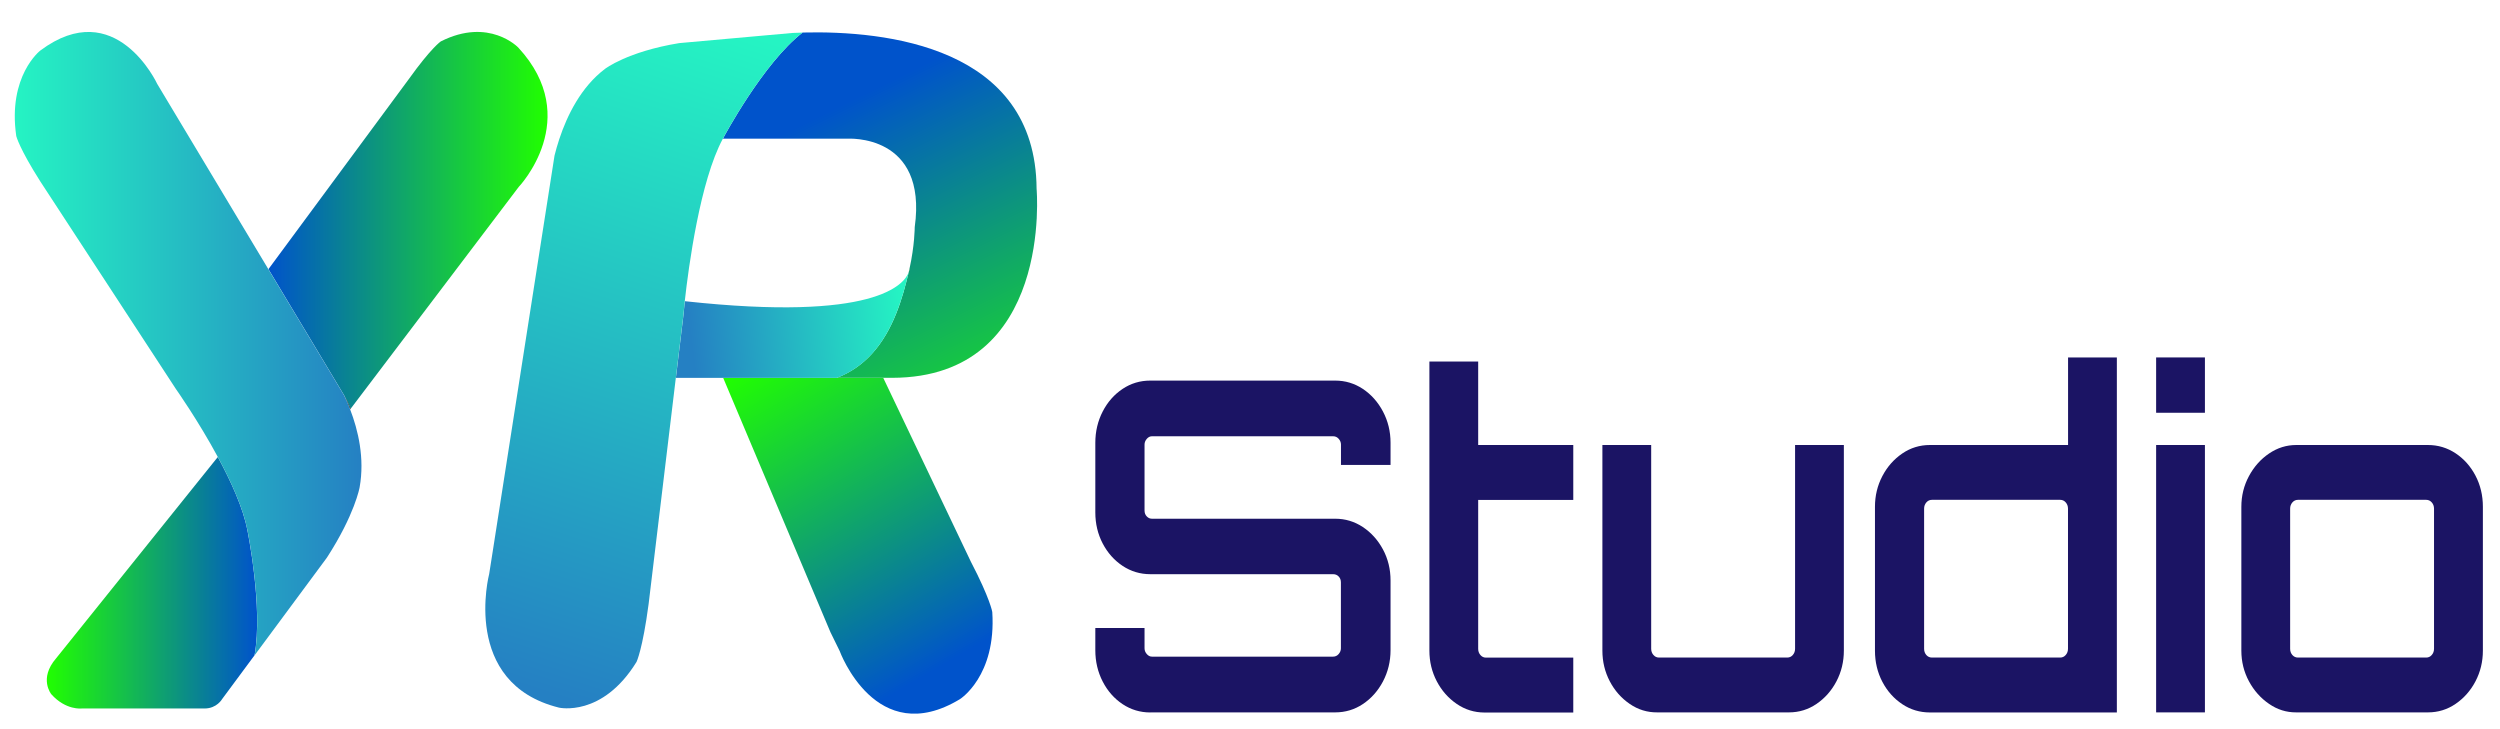
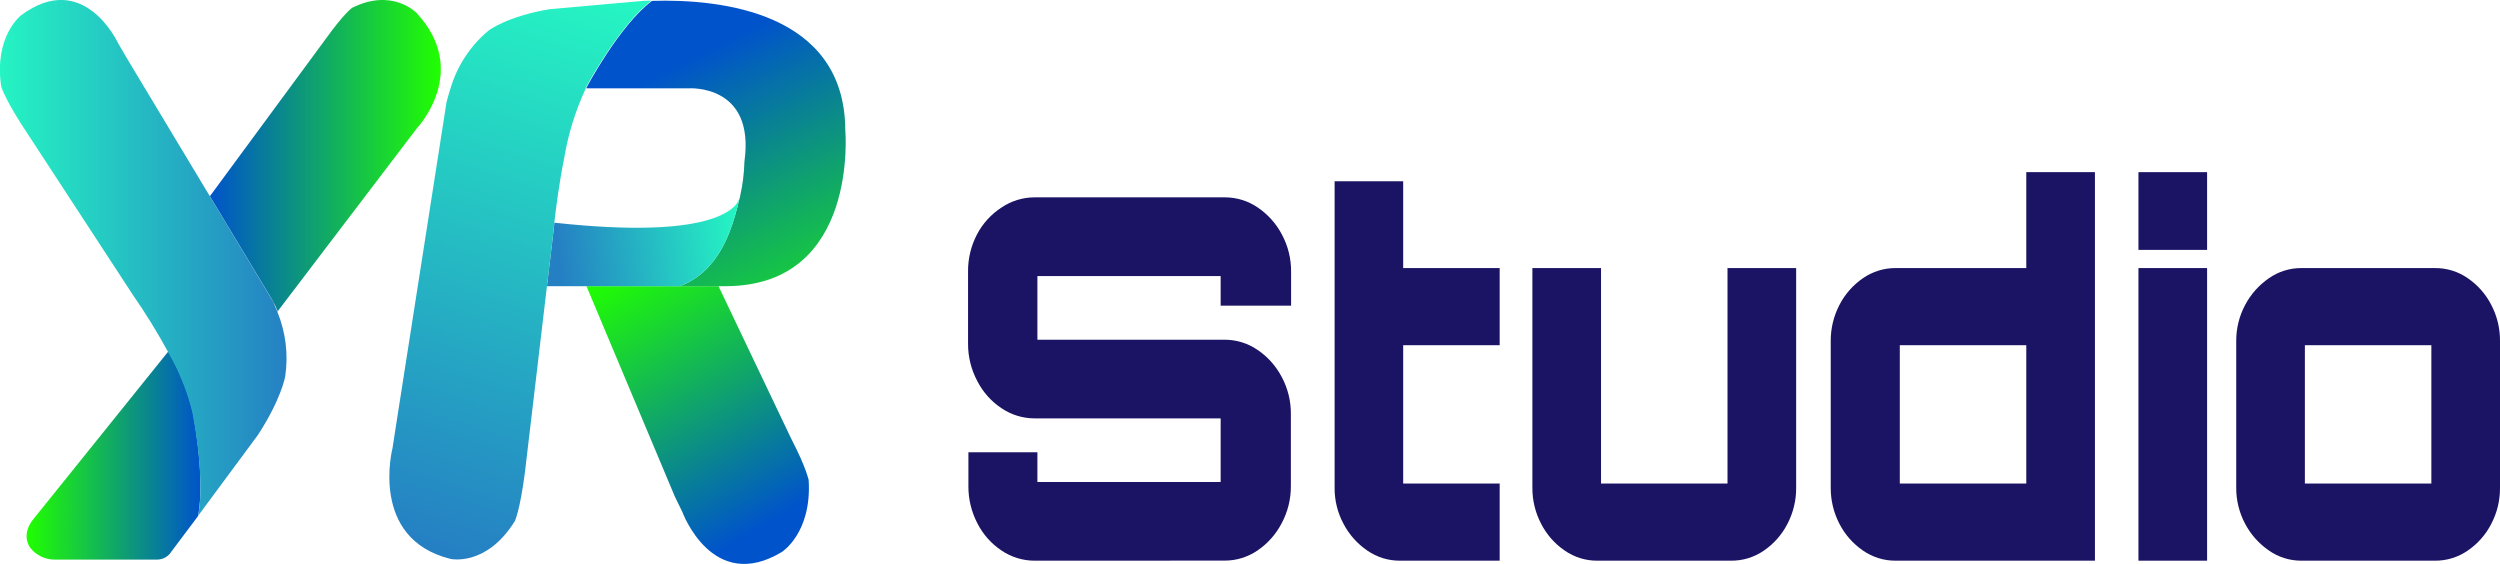
- <svg xmlns="http://www.w3.org/2000/svg" version="1.1" id="Layer_1" x="0px" y="0px" viewBox="0 0 352.02 102.58" style="enable-background:new 0 0 352.02 102.58;" xml:space="preserve">
-   <style type="text/css">
- 	.st0{fill:url(#SVGID_1_);}
- 	.st1{fill:url(#SVGID_2_);}
- 	.st2{fill:url(#SVGID_3_);}
- 	.st3{fill:none;}
- 	.st4{fill:url(#SVGID_4_);}
- 	.st5{fill:url(#SVGID_5_);}
- 	.st6{fill:url(#SVGID_6_);}
- 	.st7{fill:url(#SVGID_7_);}
- 	.st8{fill:url(#SVGID_8_);}
- 	.st9{fill:#1B1464;}
- </style>
-   <linearGradient id="SVGID_1_" gradientUnits="userSpaceOnUse" x1="6.586" y1="82.071" x2="36.207" y2="82.071">
-     <stop offset="0" style="stop-color:#21FF00" />
-     <stop offset="1" style="stop-color:#0053CB" />
-   </linearGradient>
-   <path class="st0" d="M34.82,74.6c-0.59-3.06-2.29-6.82-4.14-10.23c-0.04,0.02-0.06,0.04-0.06,0.04L7.89,92.71  c-2.47,2.86-0.66,5.05-0.66,5.05c2.06,2.29,4.28,2,4.28,2h17.3c1.73,0,2.47-1.33,2.47-1.33l4.56-6.16  C37.07,85.52,34.82,74.6,34.82,74.6z" />
-   <linearGradient id="SVGID_2_" gradientUnits="userSpaceOnUse" x1="37.791" y1="31.03" x2="77.102" y2="31.03">
-     <stop offset="0" style="stop-color:#0053CB" />
-     <stop offset="1" style="stop-color:#21FF00" />
-   </linearGradient>
-   <path class="st1" d="M72.98,6.7c0,0-4.1-4.31-10.91-0.87c0,0-1.34,0.88-4.53,5.34L37.88,37.79l-0.08,0.11l10.67,17.79l0.03,0.05  c0.33,0.6,0.62,1.21,0.87,1.82l23.67-31.24C73.04,26.33,82.22,16.7,72.98,6.7z" />
-   <path d="M48.46,55.69c0.28,0.58,0.56,1.24,0.84,1.95l0.06-0.08c-0.25-0.61-0.54-1.23-0.87-1.82L48.46,55.69z" />
-   <linearGradient id="SVGID_3_" gradientUnits="userSpaceOnUse" x1="2.074" y1="48.379" x2="50.897" y2="48.379">
-     <stop offset="0" style="stop-color:#25F4C3" />
-     <stop offset="1" style="stop-color:#2580C3" />
-   </linearGradient>
-   <path class="st2" d="M49.3,57.64c-0.28-0.72-0.56-1.37-0.84-1.95L37.79,37.91L23.56,14.19l-1.42-2.37c0,0-5.85-12.64-16.47-4.7  c0,0-4.61,3.56-3.38,12.04c0,0,0.41,1.71,3.38,6.38l19.11,29.25c0,0,3.11,4.4,5.91,9.59c1.84,3.41,3.55,7.17,4.14,10.23  c0,0,2.25,10.92,1.02,17.66l10.18-13.75c3.95-6.1,4.61-9.91,4.61-9.91C51.37,64.52,50.43,60.57,49.3,57.64z" />
-   <path class="st3" d="M128.05,37.87c0.74-3.33,0.74-5.87,0.74-5.87c1.85-13.24-9.48-12.46-9.48-12.46h-17.53  c-1.6,2.97-2.81,7.45-3.67,11.79c-0.89,4.43-1.42,8.71-1.69,11.09c26.82,2.93,30.89-2.38,31.51-4.06  C127.98,38.19,128.02,38.03,128.05,37.87L128.05,37.87z" />
-   <linearGradient id="SVGID_4_" gradientUnits="userSpaceOnUse" x1="107.945" y1="49.657" x2="133.352" y2="93.357">
-     <stop offset="0" style="stop-color:#21FF00" />
-     <stop offset="1" style="stop-color:#0053CB" />
-   </linearGradient>
-   <path class="st4" d="M136.7,79.08l-12.33-25.87h-2.41h-4.15h-15.98l15.1,35.8l1.3,2.65c0,0,5.09,13.95,16.93,6.79  c0,0,5.15-3.22,4.56-12.28C139.72,86.17,139.43,84.32,136.7,79.08z" />
-   <linearGradient id="SVGID_5_" gradientUnits="userSpaceOnUse" x1="147.025" y1="67.977" x2="120.347" y2="13.861">
-     <stop offset="0" style="stop-color:#21FF00" />
-     <stop offset="1" style="stop-color:#0053CB" />
-   </linearGradient>
-   <path class="st5" d="M145.96,26.58c-0.13-20.02-21.2-22.29-32.94-22c-5.55,4.27-11.17,14.84-11.17,14.84  c-0.02,0.04-0.04,0.07-0.06,0.11h17.53c0,0,11.32-0.78,9.48,12.46c0,0,0,2.54-0.74,5.87v0c0,0,0,0.18-0.11,0.48  c-0.83,3.5-2.12,8.13-5.18,11.48c-1.3,1.42-2.92,2.61-4.95,3.38h4.15h2.41h1.28C148.36,53.14,145.96,26.58,145.96,26.58z" />
-   <linearGradient id="SVGID_6_" gradientUnits="userSpaceOnUse" x1="127.573" y1="45.186" x2="97.466" y2="48.997">
-     <stop offset="0" style="stop-color:#25F4C3" />
-     <stop offset="1" style="stop-color:#2580C3" />
-   </linearGradient>
-   <path class="st6" d="M96.43,42.41c-0.03,0.25-0.05,0.48-0.07,0.69c-0.08,0.79-0.12,1.24-0.12,1.24l-1.07,8.87h6.67h15.98  c2.04-0.77,3.65-1.96,4.95-3.38c3.05-3.34,4.34-7.98,5.18-11.48C127.32,40.03,123.25,45.34,96.43,42.41z" />
-   <linearGradient id="SVGID_7_" gradientUnits="userSpaceOnUse" x1="101.147" y1="3.466" x2="71.548" y2="95.947">
-     <stop offset="0" style="stop-color:#25F4C3" />
-     <stop offset="1" style="stop-color:#2580C3" />
-   </linearGradient>
-   <path class="st7" d="M111.59,4.64l-6.25,0.56l-9.7,0.87C88.33,7.27,85.2,9.69,85.2,9.69c-3.39,2.56-5.34,6.55-6.45,9.9  c-0.27,0.82-0.49,1.6-0.67,2.32l-3.73,23.88l-4.97,31.85l-0.5,3.18c0,0-4.03,15.38,9.83,18.82c0,0,6.09,1.41,10.92-6.44  c0,0,0.85-1.74,1.7-8.15l3.83-31.83l1.07-8.87c0,0,0.04-0.45,0.12-1.24c0.02-0.21,0.05-0.44,0.07-0.69  c0.26-2.38,0.8-6.65,1.69-11.09c0.87-4.34,2.07-8.82,3.67-11.79c0.02-0.04,0.04-0.07,0.06-0.11c0,0,5.62-10.57,11.17-14.84  C112.53,4.6,112.05,4.62,111.59,4.64z" />
-   <linearGradient id="SVGID_8_" gradientUnits="userSpaceOnUse" x1="139.345" y1="49.459" x2="96.129" y2="6.243">
-     <stop offset="0" style="stop-color:#FFEE25" />
-     <stop offset="0.018" style="stop-color:#FFE920" />
-     <stop offset="0.102" style="stop-color:#FED60E" />
-     <stop offset="0.189" style="stop-color:#FDCB04" />
-     <stop offset="0.281" style="stop-color:#FDC700" />
-     <stop offset="0.668" style="stop-color:#F08F34" />
-     <stop offset="0.888" style="stop-color:#E86031" />
-     <stop offset="1" style="stop-color:#E2312D" />
-   </linearGradient>
-   <path class="st8" d="M127.94,38.35c0.11-0.3,0.11-0.48,0.11-0.48C128.02,38.03,127.98,38.19,127.94,38.35z" />
-   <g>
-     <path class="st9" d="M161.97,100.32c-1.42,0-2.72-0.39-3.9-1.17c-1.17-0.78-2.11-1.84-2.8-3.18c-0.69-1.34-1.04-2.81-1.04-4.42   v-3.12h6.93v2.86c0,0.3,0.11,0.57,0.32,0.81c0.21,0.24,0.45,0.36,0.72,0.36h25.51c0.31,0,0.57-0.12,0.78-0.36   c0.21-0.24,0.32-0.51,0.32-0.81v-9.28c0-0.35-0.11-0.63-0.32-0.84c-0.21-0.22-0.47-0.32-0.78-0.32h-25.74   c-1.42,0-2.72-0.39-3.9-1.17c-1.17-0.78-2.11-1.83-2.8-3.15c-0.69-1.32-1.04-2.78-1.04-4.38v-9.8c0-1.6,0.35-3.07,1.04-4.41   c0.69-1.34,1.63-2.4,2.8-3.18c1.17-0.78,2.47-1.17,3.9-1.17H188c1.42,0,2.72,0.39,3.9,1.17c1.17,0.78,2.12,1.84,2.83,3.18   c0.71,1.34,1.07,2.81,1.07,4.41v3.12h-6.98V62.6c0-0.3-0.11-0.57-0.32-0.81c-0.21-0.24-0.47-0.36-0.78-0.36H162.2   c-0.27,0-0.51,0.12-0.72,0.36c-0.21,0.24-0.32,0.51-0.32,0.81v9.28c0,0.35,0.11,0.63,0.32,0.84c0.21,0.22,0.45,0.32,0.72,0.32H188   c1.42,0,2.72,0.39,3.9,1.17c1.17,0.78,2.12,1.83,2.83,3.15c0.71,1.32,1.07,2.78,1.07,4.38v9.8c0,1.6-0.36,3.07-1.07,4.42   c-0.71,1.34-1.66,2.4-2.83,3.18c-1.17,0.78-2.47,1.17-3.9,1.17H161.97z" />
-     <path class="st9" d="M205.11,99.11c-1.17-0.8-2.11-1.86-2.8-3.18s-1.04-2.76-1.04-4.32V50.91h6.87v11.75h13.39v7.73h-13.39v20.97   c0,0.35,0.11,0.64,0.32,0.88c0.21,0.24,0.47,0.36,0.78,0.36h12.29v7.73h-12.52C207.58,100.32,206.29,99.92,205.11,99.11z" />
-     <path class="st9" d="M229.47,99.11c-1.17-0.8-2.11-1.86-2.8-3.18s-1.04-2.76-1.04-4.32V62.66h6.87v28.69   c0,0.35,0.11,0.64,0.32,0.88c0.21,0.24,0.47,0.36,0.78,0.36h18.06c0.31,0,0.57-0.12,0.78-0.36c0.21-0.24,0.32-0.53,0.32-0.88V62.66   h6.87v28.95c0,1.56-0.35,3-1.04,4.32s-1.63,2.38-2.8,3.18c-1.17,0.8-2.47,1.2-3.9,1.2h-18.53   C231.94,100.32,230.64,99.92,229.47,99.11z" />
-     <path class="st9" d="M267.85,99.15c-1.17-0.78-2.11-1.83-2.8-3.15c-0.69-1.32-1.04-2.78-1.04-4.38V71.36c0-1.56,0.35-3,1.04-4.32   c0.69-1.32,1.63-2.38,2.8-3.18s2.47-1.2,3.9-1.2h19.45V50.33h6.87v49.99h-26.32C270.32,100.32,269.02,99.93,267.85,99.15z    M272.03,92.59h18.06c0.31,0,0.57-0.12,0.78-0.36c0.21-0.24,0.32-0.53,0.32-0.88V71.62c0-0.35-0.11-0.64-0.32-0.88   c-0.21-0.24-0.47-0.36-0.78-0.36h-18.06c-0.31,0-0.57,0.12-0.78,0.36c-0.21,0.24-0.32,0.53-0.32,0.88v19.74   c0,0.35,0.11,0.64,0.32,0.88C271.46,92.47,271.72,92.59,272.03,92.59z" />
-     <path class="st9" d="M303.6,58.12v-7.79h6.87v7.79H303.6z M303.6,100.32V62.66h6.87v37.65H303.6z" />
-     <path class="st9" d="M319.5,99.11c-1.17-0.8-2.12-1.86-2.83-3.18s-1.07-2.76-1.07-4.32V71.36c0-1.56,0.36-3,1.07-4.32   c0.71-1.32,1.65-2.38,2.83-3.18s2.45-1.2,3.84-1.2h18.53c1.42,0,2.72,0.39,3.9,1.17c1.17,0.78,2.11,1.83,2.8,3.15   s1.04,2.78,1.04,4.38v20.25c0,1.56-0.35,3-1.04,4.32s-1.63,2.38-2.8,3.18c-1.17,0.8-2.47,1.2-3.9,1.2h-18.53   C321.95,100.32,320.67,99.92,319.5,99.11z M323.57,92.59h18.06c0.31,0,0.57-0.12,0.78-0.36c0.21-0.24,0.32-0.53,0.32-0.88V71.62   c0-0.35-0.11-0.64-0.32-0.88c-0.21-0.24-0.47-0.36-0.78-0.36h-18.06c-0.31,0-0.57,0.12-0.78,0.36c-0.21,0.24-0.32,0.53-0.32,0.88   v19.74c0,0.35,0.11,0.64,0.32,0.88C323,92.47,323.26,92.59,323.57,92.59z" />
-   </g>
+ <svg xmlns="http://www.w3.org/2000/svg" xmlns:xlink="http://www.w3.org/1999/xlink" id="Layer_1" data-name="Layer 1" viewBox="0 0 349.26 78.78">
+   <defs>
+     <style>.cls-1{fill:url(#linear-gradient);}.cls-2{fill:url(#linear-gradient-2);}.cls-3{fill:url(#linear-gradient-3);}.cls-4{fill:none;}.cls-5{fill:url(#linear-gradient-4);}.cls-6{fill:url(#linear-gradient-5);}.cls-7{fill:url(#linear-gradient-6);}.cls-8{fill:url(#linear-gradient-7);}.cls-9{fill:url(#Orange_Yellow);}.cls-10{fill:#1b1464;}</style>
+     <linearGradient id="linear-gradient" x1="5.78" y1="80.68" x2="30.09" y2="80.68" gradientUnits="userSpaceOnUse">
+       <stop offset="0" stop-color="#21ff00" />
+       <stop offset="1" stop-color="#0053cb" />
+     </linearGradient>
+     <linearGradient id="linear-gradient-2" x1="31.39" y1="38.79" x2="63.65" y2="38.79" gradientUnits="userSpaceOnUse">
+       <stop offset="0" stop-color="#0053cb" />
+       <stop offset="1" stop-color="#21ff00" />
+     </linearGradient>
+     <linearGradient id="linear-gradient-3" x1="2.07" y1="53.03" x2="42.14" y2="53.03" gradientUnits="userSpaceOnUse">
+       <stop offset="0" stop-color="#25f4c3" />
+       <stop offset="1" stop-color="#2580c3" />
+     </linearGradient>
+     <linearGradient id="linear-gradient-4" x1="88.96" y1="54.08" x2="109.82" y2="89.95" xlink:href="#linear-gradient" />
+     <linearGradient id="linear-gradient-5" x1="121.04" y1="69.12" x2="99.14" y2="24.7" xlink:href="#linear-gradient" />
+     <linearGradient id="linear-gradient-6" x1="105.07" y1="50.41" x2="80.36" y2="53.54" xlink:href="#linear-gradient-3" />
+     <linearGradient id="linear-gradient-7" x1="83.39" y1="16.17" x2="59.09" y2="92.07" xlink:href="#linear-gradient-3" />
+     <linearGradient id="Orange_Yellow" x1="114.74" y1="53.92" x2="79.27" y2="18.45" gradientUnits="userSpaceOnUse">
+       <stop offset="0" stop-color="#ffee25" />
+       <stop offset="0.02" stop-color="#ffe920" />
+       <stop offset="0.1" stop-color="#fed60e" />
+       <stop offset="0.19" stop-color="#fdcb04" />
+       <stop offset="0.28" stop-color="#fdc700" />
+       <stop offset="0.67" stop-color="#f08f34" />
+       <stop offset="0.89" stop-color="#e86031" />
+       <stop offset="1" stop-color="#e2312d" />
+     </linearGradient>
+   </defs>
+   <path class="cls-1" d="M29,74.56a31.94,31.94,0,0,0-3.4-8.4l-.05,0L6.84,89.41c-2,2.35-.54,4.15-.54,4.15A4.36,4.36,0,0,0,9.82,95.2H24a2.37,2.37,0,0,0,2-1.1l3.75-5C30.79,83.51,29,74.56,29,74.56Z" transform="translate(-2.07 -17.02)" />
+   <path class="cls-2" d="M60.27,18.83s-3.37-3.54-9-.72c0,0-1.1.72-3.72,4.38L31.46,44.34l-.07.1L40.15,59l0,0a15.81,15.81,0,0,1,.72,1.5L60.32,34.93S67.85,27,60.27,18.83Z" transform="translate(-2.07 -17.02)" />
+   <path d="M40.15,59c.22.48.46,1,.69,1.61l0-.07a15.81,15.81,0,0,0-.72-1.5Z" transform="translate(-2.07 -17.02)" />
+   <path class="cls-3" d="M40.84,60.64c-.23-.59-.47-1.13-.69-1.61L31.39,44.44,19.7,25,18.54,23S13.74,12.65,5,19.17c0,0-3.79,2.92-2.77,9.88,0,0,.33,1.4,2.77,5.24l15.68,24a84.56,84.56,0,0,1,4.85,7.87,31.94,31.94,0,0,1,3.4,8.4s1.84,9,.84,14.49l8.35-11.29c3.25-5,3.79-8.13,3.79-8.13A17.08,17.08,0,0,0,40.84,60.64Z" transform="translate(-2.07 -17.02)" />
+   <path class="cls-4" d="M105.47,44.41a25,25,0,0,0,.6-4.82c1.52-10.87-7.77-10.23-7.77-10.23H83.91a37.75,37.75,0,0,0-3,9.67c-.73,3.64-1.17,7.15-1.39,9.1,22,2.4,25.36-2,25.86-3.33,0-.13.07-.26.1-.39Z" transform="translate(-2.07 -17.02)" />
+   <path class="cls-5" d="M112.57,78.23,102.45,57H84L96.34,86.37l1.06,2.18s4.18,11.45,13.9,5.58c0,0,4.22-2.65,3.74-10.08C115,84.05,114.8,82.53,112.57,78.23Z" transform="translate(-2.07 -17.02)" />
+   <path class="cls-6" d="M120.16,35.14c-.11-16.43-17.4-18.29-27-18C88.57,20.6,84,29.27,84,29.27l0,.09H98.3s9.29-.64,7.77,10.23a25,25,0,0,1-.6,4.82h0a1.13,1.13,0,0,1-.1.39c-.68,2.88-1.74,6.68-4.24,9.42A10.46,10.46,0,0,1,97.06,57h6.44C122.13,56.94,120.16,35.14,120.16,35.14Z" transform="translate(-2.07 -17.02)" />
+   <path class="cls-7" d="M79.51,48.13q0,.32-.06.57c-.07.64-.1,1-.1,1L78.48,57H97.06a10.46,10.46,0,0,0,4.07-2.78c2.5-2.74,3.56-6.54,4.24-9.42C104.87,46.18,101.52,50.53,79.51,48.13Z" transform="translate(-2.07 -17.02)" />
+   <path class="cls-8" d="M92,17.13l-5.12.46-8,.71c-6,1-8.57,3-8.57,3A16.65,16.65,0,0,0,65,29.4c-.22.68-.4,1.32-.55,1.9L61.39,50.9,57.31,77l-.4,2.61S53.6,92.27,65,95.1c0,0,5,1.15,9-5.29,0,0,.7-1.43,1.39-6.69L78.48,57l.87-7.28s0-.38.1-1q0-.26.06-.57c.22-2,.66-5.46,1.39-9.1a37.75,37.75,0,0,1,3-9.67l0-.09s4.61-8.67,9.17-12.18Z" transform="translate(-2.07 -17.02)" />
+   <path class="cls-9" d="M105.37,44.8a1.13,1.13,0,0,0,.1-.39C105.44,44.54,105.41,44.67,105.37,44.8Z" transform="translate(-2.07 -17.02)" />
+   <path class="cls-10" d="M146.59,95.35A8.25,8.25,0,0,1,142,93.94a10,10,0,0,1-3.38-3.8,11.06,11.06,0,0,1-1.26-5.22V80.2H147v4.16H172.6V75.47h-26A8.25,8.25,0,0,1,142,74.06a10,10,0,0,1-3.38-3.77A11,11,0,0,1,137.31,65V55a11,11,0,0,1,1.26-5.25A10,10,0,0,1,142,46a8.25,8.25,0,0,1,4.64-1.41h26.57A8.11,8.11,0,0,1,177.77,46a10.37,10.37,0,0,1,3.38,3.77A10.75,10.75,0,0,1,182.44,55v4.72H172.6V55.59H147v8.89h26.13a8.11,8.11,0,0,1,4.61,1.41,10.37,10.37,0,0,1,3.38,3.77,10.75,10.75,0,0,1,1.29,5.25v10a10.85,10.85,0,0,1-1.29,5.22,10.38,10.38,0,0,1-3.38,3.8,8.11,8.11,0,0,1-4.61,1.41Z" transform="translate(-2.07 -17.02)" />
+   <path class="cls-10" d="M193.09,93.94a10.33,10.33,0,0,1-3.32-3.73,10.5,10.5,0,0,1-1.25-5.08V42.34h9.58V54.47h13.48V65.25H198.1V84.57h13.48V95.35H197.67A7.94,7.94,0,0,1,193.09,93.94Z" transform="translate(-2.07 -17.02)" />
+   <path class="cls-10" d="M220.67,93.94a10.08,10.08,0,0,1-3.29-3.73,10.71,10.71,0,0,1-1.23-5.08V54.47h9.59v30.1h17.67V54.47H253V85.13a10.71,10.71,0,0,1-1.22,5.08,10.08,10.08,0,0,1-3.29,3.73,7.93,7.93,0,0,1-4.57,1.41H225.24A7.91,7.91,0,0,1,220.67,93.94Z" transform="translate(-2.07 -17.02)" />
+   <path class="cls-10" d="M262.34,93.94a10.17,10.17,0,0,1-3.29-3.73,10.82,10.82,0,0,1-1.22-5.08V64.69a10.82,10.82,0,0,1,1.22-5.08,10.17,10.17,0,0,1,3.29-3.73,7.94,7.94,0,0,1,4.58-1.41h18.23V41.07h9.59V95.35H266.92A7.94,7.94,0,0,1,262.34,93.94Zm22.81-9.37V65.25H267.48V84.57Z" transform="translate(-2.07 -17.02)" />
+   <path class="cls-10" d="M300.82,51.93V41.07h9.59V51.93Zm0,43.42V54.47h9.59V95.35Z" transform="translate(-2.07 -17.02)" />
+   <path class="cls-10" d="M319.06,93.94a10.45,10.45,0,0,1-3.33-3.73,10.61,10.61,0,0,1-1.25-5.08V64.69a10.61,10.61,0,0,1,1.25-5.08,10.45,10.45,0,0,1,3.33-3.73,7.84,7.84,0,0,1,4.51-1.41h18.68a7.93,7.93,0,0,1,4.57,1.41,10.08,10.08,0,0,1,3.29,3.73,10.71,10.71,0,0,1,1.22,5.08V85.13a10.71,10.71,0,0,1-1.22,5.08,10.08,10.08,0,0,1-3.29,3.73,7.93,7.93,0,0,1-4.57,1.41H323.57A7.84,7.84,0,0,1,319.06,93.94Zm22.68-9.37V65.25H324.07V84.57Z" transform="translate(-2.07 -17.02)" />
</svg>
